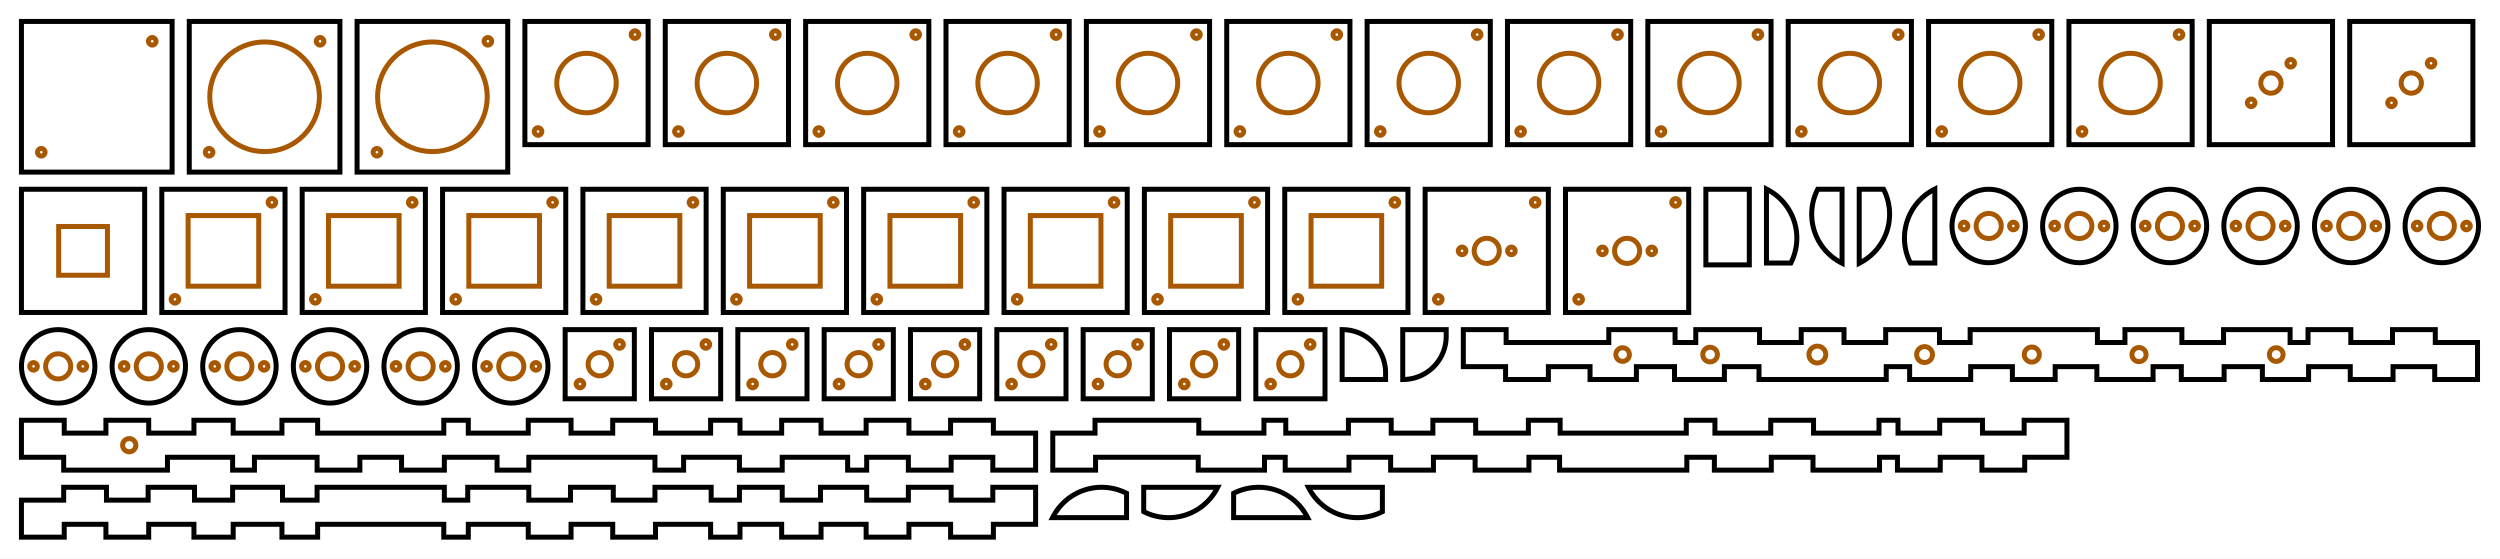
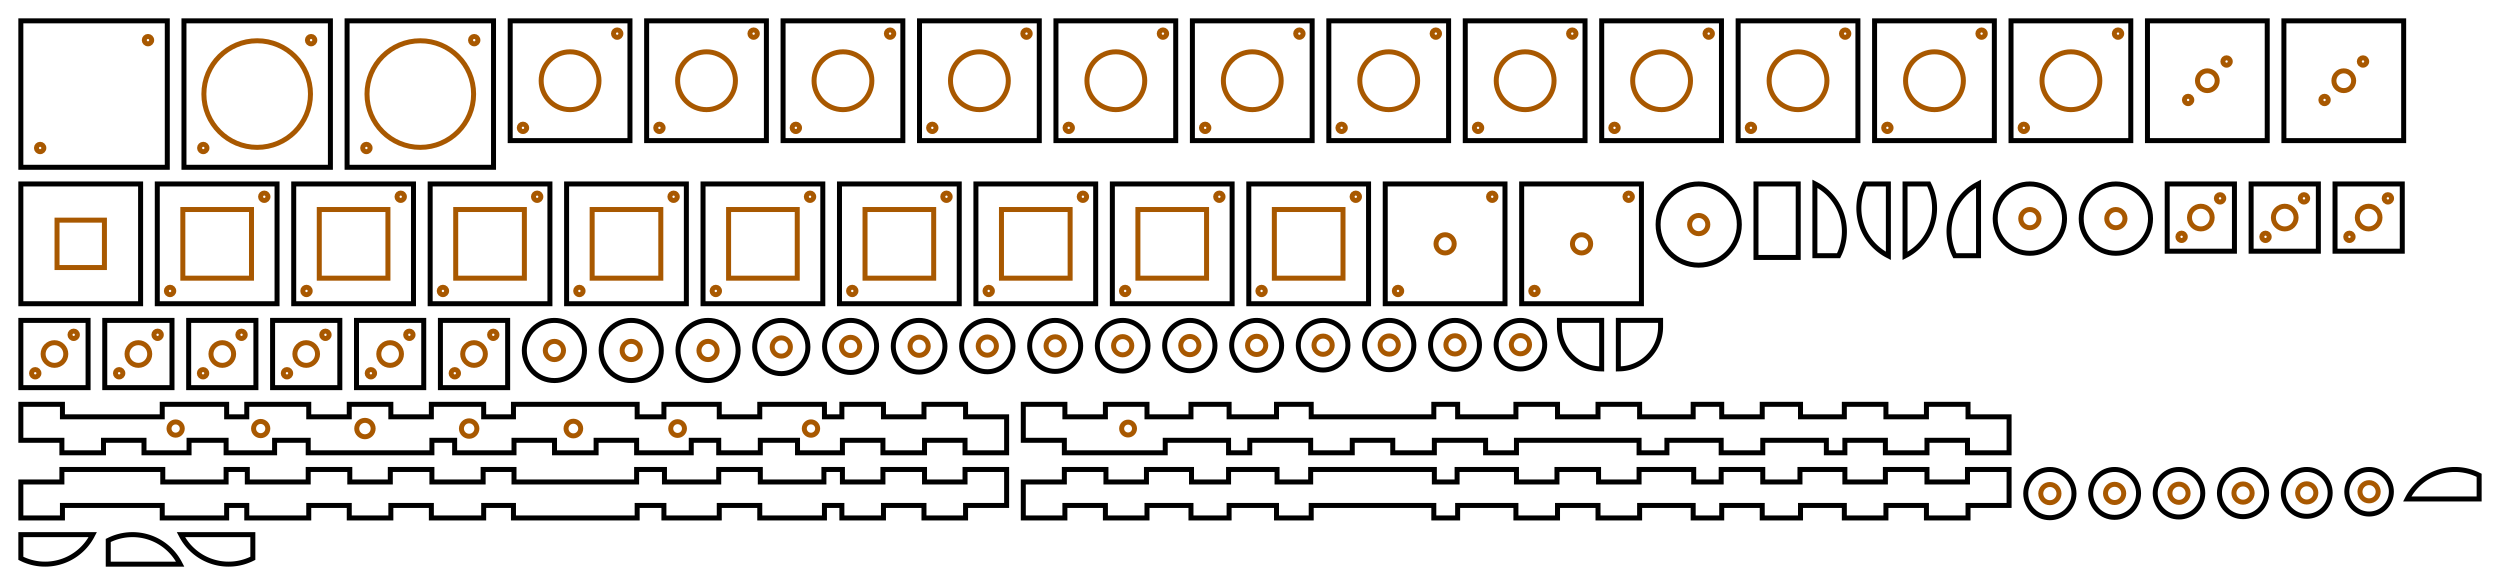
- <svg xmlns="http://www.w3.org/2000/svg" width="582.93mm" height="130.25mm" viewBox="0 0 582.93 130.25">
-   <rect x="0.0" y="0.0" width="582.93" height="130.25" fill="#ffffff" />
-   <g fill="none" stroke="#a85800" stroke-width="1.166">
+ <svg xmlns="http://www.w3.org/2000/svg" width="599.72mm" height="140.33mm" viewBox="0 0 599.72 140.33">
+   <rect x="0.0" y="0.0" width="599.72" height="140.33" fill="#ffffff" />
+   <g fill="none" stroke="#a85800" stroke-width="1.199">
    <circle cx="35.499" cy="9.631" r="0.885" />
    <circle cx="9.631" cy="35.499" r="0.885" />
    <circle cx="61.695" cy="22.565" r="12.785" />
    <circle cx="74.629" cy="9.631" r="0.885" />
    <circle cx="48.761" cy="35.499" r="0.885" />
    <circle cx="100.825" cy="22.565" r="12.785" />
    <circle cx="113.759" cy="9.631" r="0.885" />
    <circle cx="87.891" cy="35.499" r="0.885" />
    <circle cx="136.755" cy="19.365" r="6.935" />
    <circle cx="148.055" cy="8.065" r="0.885" />
    <circle cx="125.455" cy="30.665" r="0.885" />
    <circle cx="169.485" cy="19.365" r="6.935" />
    <circle cx="180.785" cy="8.065" r="0.885" />
    <circle cx="158.185" cy="30.665" r="0.885" />
    <circle cx="202.215" cy="19.365" r="6.935" />
    <circle cx="213.515" cy="8.065" r="0.885" />
    <circle cx="190.915" cy="30.665" r="0.885" />
    <circle cx="234.945" cy="19.365" r="6.935" />
    <circle cx="246.245" cy="8.065" r="0.885" />
    <circle cx="223.645" cy="30.665" r="0.885" />
    <circle cx="267.675" cy="19.365" r="6.935" />
    <circle cx="278.975" cy="8.065" r="0.885" />
    <circle cx="256.375" cy="30.665" r="0.885" />
    <circle cx="300.405" cy="19.365" r="6.935" />
    <circle cx="311.705" cy="8.065" r="0.885" />
    <circle cx="289.105" cy="30.665" r="0.885" />
    <circle cx="333.135" cy="19.365" r="6.935" />
    <circle cx="344.435" cy="8.065" r="0.885" />
    <circle cx="321.835" cy="30.665" r="0.885" />
    <circle cx="365.865" cy="19.365" r="6.935" />
    <circle cx="377.165" cy="8.065" r="0.885" />
    <circle cx="354.565" cy="30.665" r="0.885" />
    <circle cx="398.595" cy="19.365" r="6.935" />
    <circle cx="409.895" cy="8.065" r="0.885" />
    <circle cx="387.295" cy="30.665" r="0.885" />
    <circle cx="431.325" cy="19.365" r="6.935" />
    <circle cx="442.625" cy="8.065" r="0.885" />
    <circle cx="420.025" cy="30.665" r="0.885" />
    <circle cx="464.055" cy="19.365" r="6.935" />
    <circle cx="475.355" cy="8.065" r="0.885" />
    <circle cx="452.755" cy="30.665" r="0.885" />
    <circle cx="496.785" cy="19.365" r="6.935" />
    <circle cx="508.085" cy="8.065" r="0.885" />
    <circle cx="485.485" cy="30.665" r="0.885" />
    <circle cx="529.515" cy="19.365" r="2.370" />
    <circle cx="534.128" cy="14.752" r="0.885" />
    <circle cx="524.902" cy="23.978" r="0.885" />
    <circle cx="562.245" cy="19.365" r="2.370" />
    <circle cx="566.858" cy="14.752" r="0.885" />
    <circle cx="557.632" cy="23.978" r="0.885" />
    <path d="M 25.050,52.810 L 25.050,64.180 L 13.680,64.180 L 13.680,52.810 Z" />
    <path d="M 60.330,50.260 L 60.330,66.730 L 43.860,66.730 L 43.860,50.260 Z" />
    <circle cx="63.395" cy="47.195" r="0.885" />
    <circle cx="40.795" cy="69.795" r="0.885" />
    <path d="M 93.060,50.260 L 93.060,66.730 L 76.590,66.730 L 76.590,50.260 Z" />
    <circle cx="96.125" cy="47.195" r="0.885" />
    <circle cx="73.525" cy="69.795" r="0.885" />
    <path d="M 125.790,50.260 L 125.790,66.730 L 109.320,66.730 L 109.320,50.260 Z" />
    <circle cx="128.855" cy="47.195" r="0.885" />
    <circle cx="106.255" cy="69.795" r="0.885" />
    <path d="M 158.520,50.260 L 158.520,66.730 L 142.050,66.730 L 142.050,50.260 Z" />
    <circle cx="161.585" cy="47.195" r="0.885" />
    <circle cx="138.985" cy="69.795" r="0.885" />
    <path d="M 191.250,50.260 L 191.250,66.730 L 174.780,66.730 L 174.780,50.260 Z" />
    <circle cx="194.315" cy="47.195" r="0.885" />
    <circle cx="171.715" cy="69.795" r="0.885" />
    <path d="M 223.980,50.260 L 223.980,66.730 L 207.510,66.730 L 207.510,50.260 Z" />
    <circle cx="227.045" cy="47.195" r="0.885" />
    <circle cx="204.445" cy="69.795" r="0.885" />
    <path d="M 256.710,50.260 L 256.710,66.730 L 240.240,66.730 L 240.240,50.260 Z" />
    <circle cx="259.775" cy="47.195" r="0.885" />
    <circle cx="237.175" cy="69.795" r="0.885" />
    <path d="M 289.440,50.260 L 289.440,66.730 L 272.970,66.730 L 272.970,50.260 Z" />
    <circle cx="292.505" cy="47.195" r="0.885" />
    <circle cx="269.905" cy="69.795" r="0.885" />
    <path d="M 322.170,50.260 L 322.170,66.730 L 305.700,66.730 L 305.700,50.260 Z" />
    <circle cx="325.235" cy="47.195" r="0.885" />
    <circle cx="302.635" cy="69.795" r="0.885" />
-     <circle cx="346.665" cy="58.495" r="2.935" />
+     <circle cx="346.665" cy="58.495" r="2.185" />
    <circle cx="357.965" cy="47.195" r="0.885" />
    <circle cx="335.365" cy="69.795" r="0.885" />
-     <circle cx="352.415" cy="58.495" r="0.885" />
-     <circle cx="340.915" cy="58.495" r="0.885" />
-     <circle cx="379.395" cy="58.495" r="2.935" />
+     <circle cx="379.395" cy="58.495" r="2.185" />
    <circle cx="390.695" cy="47.195" r="0.885" />
    <circle cx="368.095" cy="69.795" r="0.885" />
-     <circle cx="385.145" cy="58.495" r="0.885" />
-     <circle cx="373.645" cy="58.495" r="0.885" />
-     <circle cx="463.711" cy="52.695" r="2.935" />
-     <circle cx="469.461" cy="52.695" r="0.885" />
-     <circle cx="457.961" cy="52.695" r="0.885" />
-     <circle cx="484.841" cy="52.695" r="2.935" />
-     <circle cx="490.591" cy="52.695" r="0.885" />
-     <circle cx="479.091" cy="52.695" r="0.885" />
-     <circle cx="505.971" cy="52.695" r="2.935" />
-     <circle cx="511.721" cy="52.695" r="0.885" />
-     <circle cx="500.221" cy="52.695" r="0.885" />
-     <circle cx="527.101" cy="52.695" r="2.935" />
-     <circle cx="532.851" cy="52.695" r="0.885" />
-     <circle cx="521.351" cy="52.695" r="0.885" />
-     <circle cx="548.231" cy="52.695" r="2.935" />
-     <circle cx="553.981" cy="52.695" r="0.885" />
-     <circle cx="542.481" cy="52.695" r="0.885" />
-     <circle cx="569.361" cy="52.695" r="2.935" />
-     <circle cx="575.111" cy="52.695" r="0.885" />
-     <circle cx="563.611" cy="52.695" r="0.885" />
-     <circle cx="13.565" cy="85.425" r="2.935" />
-     <circle cx="19.315" cy="85.425" r="0.885" />
-     <circle cx="7.815" cy="85.425" r="0.885" />
-     <circle cx="34.695" cy="85.425" r="2.935" />
-     <circle cx="40.445" cy="85.425" r="0.885" />
-     <circle cx="28.945" cy="85.425" r="0.885" />
-     <circle cx="55.825" cy="85.425" r="2.935" />
-     <circle cx="61.575" cy="85.425" r="0.885" />
-     <circle cx="50.075" cy="85.425" r="0.885" />
-     <circle cx="76.955" cy="85.425" r="2.935" />
-     <circle cx="82.705" cy="85.425" r="0.885" />
-     <circle cx="71.205" cy="85.425" r="0.885" />
-     <circle cx="98.085" cy="85.425" r="2.935" />
-     <circle cx="103.835" cy="85.425" r="0.885" />
-     <circle cx="92.335" cy="85.425" r="0.885" />
-     <circle cx="119.215" cy="85.425" r="2.935" />
-     <circle cx="124.965" cy="85.425" r="0.885" />
-     <circle cx="113.465" cy="85.425" r="0.885" />
-     <circle cx="139.845" cy="84.925" r="2.720" />
-     <circle cx="144.458" cy="80.312" r="0.885" />
-     <circle cx="135.232" cy="89.538" r="0.885" />
-     <circle cx="159.975" cy="84.925" r="2.720" />
-     <circle cx="164.588" cy="80.312" r="0.885" />
-     <circle cx="155.362" cy="89.538" r="0.885" />
-     <circle cx="180.105" cy="84.925" r="2.720" />
-     <circle cx="184.718" cy="80.312" r="0.885" />
-     <circle cx="175.492" cy="89.538" r="0.885" />
-     <circle cx="200.235" cy="84.925" r="2.720" />
-     <circle cx="204.848" cy="80.312" r="0.885" />
-     <circle cx="195.622" cy="89.538" r="0.885" />
-     <circle cx="220.365" cy="84.925" r="2.720" />
-     <circle cx="224.978" cy="80.312" r="0.885" />
-     <circle cx="215.752" cy="89.538" r="0.885" />
-     <circle cx="240.495" cy="84.925" r="2.720" />
-     <circle cx="245.108" cy="80.312" r="0.885" />
-     <circle cx="235.882" cy="89.538" r="0.885" />
-     <circle cx="260.625" cy="84.925" r="2.720" />
-     <circle cx="265.238" cy="80.312" r="0.885" />
-     <circle cx="256.012" cy="89.538" r="0.885" />
-     <circle cx="280.755" cy="84.925" r="2.720" />
-     <circle cx="285.368" cy="80.312" r="0.885" />
-     <circle cx="276.142" cy="89.538" r="0.885" />
-     <circle cx="300.885" cy="84.925" r="2.720" />
-     <circle cx="305.498" cy="80.312" r="0.885" />
-     <circle cx="296.272" cy="89.538" r="0.885" />
-     <circle cx="530.755" cy="82.675" r="1.601" />
-     <circle cx="498.755" cy="82.675" r="1.649" />
-     <circle cx="473.755" cy="82.675" r="1.757" />
-     <circle cx="448.755" cy="82.675" r="1.852" />
-     <circle cx="423.755" cy="82.675" r="1.967" />
-     <circle cx="398.745" cy="82.675" r="1.707" />
-     <circle cx="378.345" cy="82.675" r="1.587" />
-     <circle cx="30.135" cy="103.805" r="1.543" />
+     <circle cx="407.500" cy="53.870" r="2.185" />
+     <circle cx="486.941" cy="52.445" r="2.185" />
+     <circle cx="507.571" cy="52.445" r="2.185" />
+     <circle cx="527.951" cy="52.195" r="2.720" />
+     <circle cx="532.564" cy="47.582" r="0.885" />
+     <circle cx="523.337" cy="56.808" r="0.885" />
+     <circle cx="548.081" cy="52.195" r="2.720" />
+     <circle cx="552.694" cy="47.582" r="0.885" />
+     <circle cx="543.467" cy="56.808" r="0.885" />
+     <circle cx="568.211" cy="52.195" r="2.720" />
+     <circle cx="572.824" cy="47.582" r="0.885" />
+     <circle cx="563.597" cy="56.808" r="0.885" />
+     <circle cx="13.065" cy="84.925" r="2.720" />
+     <circle cx="17.678" cy="80.312" r="0.885" />
+     <circle cx="8.452" cy="89.538" r="0.885" />
+     <circle cx="33.195" cy="84.925" r="2.720" />
+     <circle cx="37.808" cy="80.312" r="0.885" />
+     <circle cx="28.582" cy="89.538" r="0.885" />
+     <circle cx="53.325" cy="84.925" r="2.720" />
+     <circle cx="57.938" cy="80.312" r="0.885" />
+     <circle cx="48.712" cy="89.538" r="0.885" />
+     <circle cx="73.455" cy="84.925" r="2.720" />
+     <circle cx="78.068" cy="80.312" r="0.885" />
+     <circle cx="68.842" cy="89.538" r="0.885" />
+     <circle cx="93.585" cy="84.925" r="2.720" />
+     <circle cx="98.198" cy="80.312" r="0.885" />
+     <circle cx="88.972" cy="89.538" r="0.885" />
+     <circle cx="113.715" cy="84.925" r="2.720" />
+     <circle cx="118.328" cy="80.312" r="0.885" />
+     <circle cx="109.102" cy="89.538" r="0.885" />
+     <circle cx="132.995" cy="84.075" r="2.185" />
+     <circle cx="151.425" cy="84.075" r="2.185" />
+     <circle cx="169.855" cy="84.075" r="2.185" />
+     <circle cx="187.422" cy="83.244" r="2.185" />
+     <circle cx="204.045" cy="83.102" r="2.185" />
+     <circle cx="220.487" cy="83.060" r="2.185" />
+     <circle cx="236.846" cy="83.019" r="2.185" />
+     <circle cx="253.123" cy="82.977" r="2.185" />
+     <circle cx="269.316" cy="82.936" r="2.185" />
+     <circle cx="285.426" cy="82.895" r="2.185" />
+     <circle cx="301.454" cy="82.853" r="2.185" />
+     <circle cx="317.398" cy="82.812" r="2.185" />
+     <circle cx="333.259" cy="82.770" r="2.185" />
+     <circle cx="349.038" cy="82.729" r="2.185" />
+     <circle cx="364.733" cy="82.687" r="2.185" />
+     <circle cx="194.545" cy="102.805" r="1.601" />
+     <circle cx="162.545" cy="102.805" r="1.649" />
+     <circle cx="137.545" cy="102.805" r="1.757" />
+     <circle cx="112.545" cy="102.805" r="1.852" />
+     <circle cx="87.545" cy="102.805" r="1.967" />
+     <circle cx="62.535" cy="102.805" r="1.707" />
+     <circle cx="42.135" cy="102.805" r="1.587" />
+     <circle cx="270.612" cy="102.805" r="1.543" />
+     <circle cx="491.740" cy="118.406" r="2.185" />
+     <circle cx="507.269" cy="118.364" r="2.185" />
+     <circle cx="522.715" cy="118.323" r="2.185" />
+     <circle cx="538.079" cy="118.281" r="2.185" />
+     <circle cx="553.359" cy="118.240" r="2.185" />
+     <circle cx="568.316" cy="117.965" r="2.185" />
  </g>
-   <g fill="none" stroke="#000000" stroke-width="1.166">
+   <g fill="none" stroke="#000000" stroke-width="1.199">
    <path d="M 40.130,5.000 L 40.130,40.130 L 5.000,40.130 L 5.000,5.000 Z" />
    <path d="M 79.260,5.000 L 79.260,40.130 L 44.130,40.130 L 44.130,5.000 Z" />
    <path d="M 118.390,5.000 L 118.390,40.130 L 83.260,40.130 L 83.260,5.000 Z" />
    <path d="M 151.120,5.000 L 151.120,33.730 L 122.390,33.730 L 122.390,5.000 Z" />
    <path d="M 183.850,5.000 L 183.850,33.730 L 155.120,33.730 L 155.120,5.000 Z" />
    <path d="M 216.580,5.000 L 216.580,33.730 L 187.850,33.730 L 187.850,5.000 Z" />
    <path d="M 249.310,5.000 L 249.310,33.730 L 220.580,33.730 L 220.580,5.000 Z" />
    <path d="M 282.040,5.000 L 282.040,33.730 L 253.310,33.730 L 253.310,5.000 Z" />
    <path d="M 314.770,5.000 L 314.770,33.730 L 286.040,33.730 L 286.040,5.000 Z" />
    <path d="M 347.500,5.000 L 347.500,33.730 L 318.770,33.730 L 318.770,5.000 Z" />
    <path d="M 380.230,5.000 L 380.230,33.730 L 351.500,33.730 L 351.500,5.000 Z" />
    <path d="M 412.960,5.000 L 412.960,33.730 L 384.230,33.730 L 384.230,5.000 Z" />
    <path d="M 445.690,5.000 L 445.690,33.730 L 416.960,33.730 L 416.960,5.000 Z" />
    <path d="M 478.420,5.000 L 478.420,33.730 L 449.690,33.730 L 449.690,5.000 Z" />
    <path d="M 511.150,5.000 L 511.150,33.730 L 482.420,33.730 L 482.420,5.000 Z" />
    <path d="M 543.880,5.000 L 543.880,33.730 L 515.150,33.730 L 515.150,5.000 Z" />
    <path d="M 576.610,5.000 L 576.610,33.730 L 547.880,33.730 L 547.880,5.000 Z" />
    <path d="M 33.730,44.130 L 33.730,72.860 L 5.000,72.860 L 5.000,44.130 Z" />
    <path d="M 66.460,44.130 L 66.460,72.860 L 37.730,72.860 L 37.730,44.130 Z" />
    <path d="M 99.190,44.130 L 99.190,72.860 L 70.460,72.860 L 70.460,44.130 Z" />
    <path d="M 131.920,44.130 L 131.920,72.860 L 103.190,72.860 L 103.190,44.130 Z" />
    <path d="M 164.650,44.130 L 164.650,72.860 L 135.920,72.860 L 135.920,44.130 Z" />
    <path d="M 197.380,44.130 L 197.380,72.860 L 168.650,72.860 L 168.650,44.130 Z" />
    <path d="M 230.110,44.130 L 230.110,72.860 L 201.380,72.860 L 201.380,44.130 Z" />
    <path d="M 262.840,44.130 L 262.840,72.860 L 234.110,72.860 L 234.110,44.130 Z" />
    <path d="M 295.570,44.130 L 295.570,72.860 L 266.840,72.860 L 266.840,44.130 Z" />
    <path d="M 328.300,44.130 L 328.300,72.860 L 299.570,72.860 L 299.570,44.130 Z" />
    <path d="M 361.030,44.130 L 361.030,72.860 L 332.300,72.860 L 332.300,44.130 Z" />
    <path d="M 393.760,44.130 L 393.760,72.860 L 365.030,72.860 L 365.030,44.130 Z" />
-     <path d="M 397.760,44.130 L 407.890,44.130 L 407.890,61.760 L 397.760,61.760 Z" />
-     <path d="M 411.890,61.334 L 411.890,44.088 L 412.280,44.292 L 412.572,44.455 L 412.860,44.626 L 413.142,44.804 L 413.421,44.989 L 413.694,45.181 L 413.962,45.381 L 414.225,45.587 L 414.482,45.801 L 414.733,46.021 L 414.979,46.247 L 415.219,46.480 L 415.452,46.719 L 415.679,46.964 L 415.900,47.215 L 416.114,47.472 L 416.321,47.734 L 416.522,48.001 L 416.715,48.274 L 416.901,48.552 L 417.080,48.834 L 417.251,49.121 L 417.415,49.412 L 417.571,49.708 L 417.719,50.007 L 417.859,50.311 L 417.992,50.617 L 418.116,50.928 L 418.232,51.241 L 418.340,51.557 L 418.439,51.876 L 418.530,52.198 L 418.613,52.522 L 418.687,52.847 L 418.753,53.175 L 418.810,53.504 L 418.858,53.835 L 418.898,54.167 L 418.929,54.500 L 418.952,54.833 L 418.965,55.167 L 418.970,55.501 L 418.966,55.835 L 418.953,56.169 L 418.932,56.503 L 418.902,56.835 L 418.863,57.167 L 418.816,57.498 L 418.759,57.828 L 418.695,58.155 L 418.621,58.481 L 418.540,58.806 L 418.449,59.127 L 418.351,59.447 L 418.244,59.763 L 418.128,60.077 L 418.005,60.387 L 417.874,60.695 L 417.734,60.998 L 417.569,61.334 Z" />
-     <path d="M 429.518,44.130 L 429.518,61.376 L 429.128,61.172 L 428.836,61.009 L 428.548,60.838 L 428.265,60.660 L 427.987,60.475 L 427.714,60.282 L 427.446,60.083 L 427.183,59.876 L 426.926,59.663 L 426.675,59.443 L 426.429,59.217 L 426.189,58.984 L 425.956,58.745 L 425.729,58.500 L 425.508,58.249 L 425.294,57.992 L 425.087,57.730 L 424.886,57.462 L 424.693,57.190 L 424.507,56.912 L 424.328,56.630 L 424.157,56.343 L 423.993,56.051 L 423.837,55.756 L 423.689,55.456 L 423.549,55.153 L 423.416,54.846 L 423.292,54.536 L 423.176,54.223 L 423.068,53.906 L 422.969,53.587 L 422.877,53.266 L 422.795,52.942 L 422.721,52.616 L 422.655,52.289 L 422.598,51.959 L 422.549,51.629 L 422.510,51.297 L 422.479,50.964 L 422.456,50.631 L 422.443,50.297 L 422.438,49.963 L 422.442,49.629 L 422.454,49.295 L 422.476,48.961 L 422.506,48.628 L 422.545,48.296 L 422.592,47.966 L 422.648,47.636 L 422.713,47.308 L 422.786,46.982 L 422.868,46.658 L 422.959,46.336 L 423.057,46.017 L 423.164,45.701 L 423.279,45.387 L 423.403,45.076 L 423.534,44.769 L 423.674,44.465 L 423.839,44.130 Z" />
-     <path d="M 439.197,44.130 L 439.362,44.465 L 439.502,44.769 L 439.633,45.076 L 439.756,45.387 L 439.872,45.701 L 439.979,46.017 L 440.077,46.336 L 440.168,46.658 L 440.249,46.982 L 440.323,47.308 L 440.387,47.636 L 440.444,47.966 L 440.491,48.296 L 440.530,48.628 L 440.560,48.961 L 440.581,49.295 L 440.594,49.629 L 440.598,49.963 L 440.593,50.297 L 440.579,50.631 L 440.557,50.964 L 440.526,51.297 L 440.486,51.629 L 440.438,51.959 L 440.381,52.289 L 440.315,52.616 L 440.241,52.942 L 440.158,53.266 L 440.067,53.587 L 439.968,53.906 L 439.860,54.223 L 439.744,54.536 L 439.619,54.846 L 439.487,55.153 L 439.347,55.456 L 439.199,55.756 L 439.043,56.051 L 438.879,56.343 L 438.708,56.630 L 438.529,56.912 L 438.343,57.190 L 438.150,57.462 L 437.949,57.730 L 437.742,57.992 L 437.528,58.249 L 437.307,58.500 L 437.080,58.745 L 436.847,58.984 L 436.607,59.217 L 436.361,59.443 L 436.110,59.663 L 435.852,59.876 L 435.590,60.083 L 435.322,60.282 L 435.049,60.475 L 434.770,60.660 L 434.488,60.838 L 434.200,61.009 L 433.908,61.172 L 433.518,61.376 L 433.518,44.130 Z" />
-     <path d="M 445.467,61.334 L 445.302,60.998 L 445.162,60.695 L 445.031,60.387 L 444.907,60.077 L 444.792,59.763 L 444.685,59.447 L 444.586,59.127 L 444.496,58.806 L 444.414,58.481 L 444.341,58.155 L 444.276,57.828 L 444.220,57.498 L 444.173,57.167 L 444.134,56.835 L 444.104,56.503 L 444.082,56.169 L 444.070,55.835 L 444.066,55.501 L 444.071,55.167 L 444.084,54.833 L 444.107,54.500 L 444.138,54.167 L 444.177,53.835 L 444.226,53.504 L 444.283,53.175 L 444.348,52.847 L 444.423,52.522 L 444.505,52.198 L 444.597,51.876 L 444.696,51.557 L 444.804,51.241 L 444.920,50.928 L 445.044,50.617 L 445.177,50.311 L 445.317,50.007 L 445.465,49.708 L 445.621,49.412 L 445.785,49.121 L 445.956,48.834 L 446.135,48.552 L 446.321,48.274 L 446.514,48.001 L 446.714,47.734 L 446.922,47.472 L 447.136,47.215 L 447.356,46.964 L 447.584,46.719 L 447.817,46.480 L 448.057,46.247 L 448.303,46.021 L 448.554,45.801 L 448.811,45.587 L 449.074,45.381 L 449.342,45.181 L 449.615,44.989 L 449.893,44.804 L 450.176,44.626 L 450.464,44.455 L 450.755,44.292 L 451.146,44.088 L 451.146,61.334 Z" />
-     <circle cx="463.711" cy="52.695" r="8.565" />
-     <circle cx="484.841" cy="52.695" r="8.565" />
-     <circle cx="505.971" cy="52.695" r="8.565" />
-     <circle cx="527.101" cy="52.695" r="8.565" />
-     <circle cx="548.231" cy="52.695" r="8.565" />
-     <circle cx="569.361" cy="52.695" r="8.565" />
-     <circle cx="13.565" cy="85.425" r="8.565" />
-     <circle cx="34.695" cy="85.425" r="8.565" />
-     <circle cx="55.825" cy="85.425" r="8.565" />
-     <circle cx="76.955" cy="85.425" r="8.565" />
-     <circle cx="98.085" cy="85.425" r="8.565" />
-     <circle cx="119.215" cy="85.425" r="8.565" />
-     <path d="M 147.910,76.860 L 147.910,92.990 L 131.780,92.990 L 131.780,76.860 Z" />
-     <path d="M 168.040,76.860 L 168.040,92.990 L 151.910,92.990 L 151.910,76.860 Z" />
-     <path d="M 188.170,76.860 L 188.170,92.990 L 172.040,92.990 L 172.040,76.860 Z" />
-     <path d="M 208.300,76.860 L 208.300,92.990 L 192.170,92.990 L 192.170,76.860 Z" />
-     <path d="M 228.430,76.860 L 228.430,92.990 L 212.300,92.990 L 212.300,76.860 Z" />
-     <path d="M 248.560,76.860 L 248.560,92.990 L 232.430,92.990 L 232.430,76.860 Z" />
-     <path d="M 268.690,76.860 L 268.690,92.990 L 252.560,92.990 L 252.560,76.860 Z" />
-     <path d="M 288.820,76.860 L 288.820,92.990 L 272.690,92.990 L 272.690,76.860 Z" />
-     <path d="M 308.950,76.860 L 308.950,92.990 L 292.820,92.990 L 292.820,76.860 Z" />
-     <path d="M 323.080,88.490 L 323.080,86.924 L 323.066,86.398 L 323.025,85.873 L 322.956,85.350 L 322.860,84.832 L 322.737,84.320 L 322.587,83.815 L 322.412,83.318 L 322.210,82.831 L 321.983,82.356 L 321.732,81.892 L 321.456,81.443 L 321.158,81.009 L 320.837,80.591 L 320.495,80.190 L 320.132,79.808 L 319.750,79.445 L 319.349,79.103 L 318.931,78.782 L 318.497,78.484 L 318.048,78.208 L 317.584,77.957 L 317.109,77.730 L 316.622,77.528 L 316.125,77.353 L 315.620,77.203 L 315.108,77.080 L 314.590,76.984 L 314.067,76.915 L 313.542,76.874 L 312.950,76.858 L 312.950,88.490 Z" />
-     <path d="M 327.080,76.860 L 327.080,88.492 L 327.672,88.476 L 328.197,88.435 L 328.720,88.366 L 329.238,88.270 L 329.750,88.147 L 330.255,87.997 L 330.752,87.822 L 331.239,87.620 L 331.714,87.393 L 332.178,87.142 L 332.627,86.866 L 333.061,86.568 L 333.479,86.247 L 333.880,85.905 L 334.262,85.542 L 334.625,85.160 L 334.967,84.759 L 335.288,84.341 L 335.586,83.907 L 335.862,83.458 L 336.113,82.994 L 336.340,82.519 L 336.542,82.032 L 336.717,81.535 L 336.867,81.030 L 336.990,80.518 L 337.086,80.000 L 337.155,79.477 L 337.196,78.952 L 337.210,78.426 L 337.210,76.860 Z" />
-     <path d="M 341.210,76.860 L 351.188,76.860 L 351.188,79.860 L 375.128,79.860 L 375.128,76.860 L 390.579,76.860 L 390.579,79.860 L 395.408,79.860 L 395.408,76.860 L 410.275,76.860 L 410.275,79.860 L 419.992,79.860 L 419.992,76.860 L 429.970,76.860 L 429.970,79.860 L 439.688,79.860 L 439.688,76.860 L 452.237,76.860 L 452.237,79.860 L 459.383,79.860 L 459.383,76.860 L 489.057,76.860 L 489.057,79.860 L 495.476,79.860 L 495.476,76.860 L 508.752,76.860 L 508.752,79.860 L 518.470,79.860 L 518.470,76.860 L 533.986,76.860 L 533.986,79.860 L 538.166,79.860 L 538.166,76.860 L 548.144,76.860 L 548.144,79.860 L 557.861,79.860 L 557.861,76.860 L 567.839,76.860 L 567.839,79.860 L 577.687,79.860 L 577.687,88.490 L 567.709,88.490 L 567.709,85.490 L 557.991,85.490 L 557.991,88.490 L 548.014,88.490 L 548.014,85.490 L 538.296,85.490 L 538.296,88.490 L 527.524,88.490 L 527.524,85.490 L 518.600,85.490 L 518.600,88.490 L 508.622,88.490 L 508.622,85.490 L 502.034,85.490 L 502.034,88.490 L 488.927,88.490 L 488.927,85.490 L 479.209,85.490 L 479.209,88.490 L 469.231,88.490 L 469.231,85.490 L 459.513,85.490 L 459.513,88.490 L 445.273,88.490 L 445.273,85.490 L 439.818,85.490 L 439.818,88.490 L 410.145,88.490 L 410.145,85.490 L 402.082,85.490 L 402.082,88.490 L 390.449,88.490 L 390.449,85.490 L 381.562,85.490 L 381.562,88.490 L 370.753,88.490 L 370.753,85.490 L 361.036,85.490 L 361.036,88.490 L 351.058,88.490 L 351.058,85.490 L 341.210,85.490 Z" />
-     <path d="M 5.000,97.990 L 14.978,97.990 L 14.978,100.990 L 24.696,100.990 L 24.696,97.990 L 34.673,97.990 L 34.673,100.990 L 45.222,100.990 L 45.222,97.990 L 54.369,97.990 L 54.369,100.990 L 65.742,100.990 L 65.742,97.990 L 74.065,97.990 L 74.065,100.990 L 103.478,100.990 L 103.478,97.990 L 109.193,97.990 L 109.193,100.990 L 123.173,100.990 L 123.173,97.990 L 133.151,97.990 L 133.151,100.990 L 142.869,100.990 L 142.869,97.990 L 152.847,97.990 L 152.847,100.990 L 165.694,100.990 L 165.694,97.990 L 172.542,97.990 L 172.542,100.990 L 182.260,100.990 L 182.260,97.990 L 191.444,97.990 L 191.444,100.990 L 201.956,100.990 L 201.956,97.990 L 211.934,97.990 L 211.934,100.990 L 221.651,100.990 L 221.651,97.990 L 231.629,97.990 L 231.629,100.990 L 241.477,100.990 L 241.477,109.620 L 231.499,109.620 L 231.499,106.620 L 221.781,106.620 L 221.781,109.620 L 211.804,109.620 L 211.804,106.620 L 202.086,106.620 L 202.086,109.620 L 197.646,109.620 L 197.646,106.620 L 182.390,106.620 L 182.390,109.620 L 172.412,109.620 L 172.412,106.620 L 159.396,106.620 L 159.396,109.620 L 152.717,109.620 L 152.717,106.620 L 123.303,106.620 L 123.303,109.620 L 115.897,109.620 L 115.897,106.620 L 103.608,106.620 L 103.608,109.620 L 93.630,109.620 L 93.630,106.620 L 83.912,106.620 L 83.912,109.620 L 73.935,109.620 L 73.935,106.620 L 59.328,106.620 L 59.328,109.620 L 54.239,109.620 L 54.239,106.620 L 39.048,106.620 L 39.048,109.620 L 14.848,109.620 L 14.848,106.620 L 5.000,106.620 Z" />
-     <path d="M 245.477,100.990 L 255.325,100.990 L 255.325,97.990 L 279.525,97.990 L 279.525,100.990 L 294.716,100.990 L 294.716,97.990 L 299.805,97.990 L 299.805,100.990 L 314.412,100.990 L 314.412,97.990 L 324.389,97.990 L 324.389,100.990 L 334.107,100.990 L 334.107,97.990 L 344.085,97.990 L 344.085,100.990 L 356.374,100.990 L 356.374,97.990 L 363.780,97.990 L 363.780,100.990 L 393.194,100.990 L 393.194,97.990 L 399.873,97.990 L 399.873,100.990 L 412.889,100.990 L 412.889,97.990 L 422.867,97.990 L 422.867,100.990 L 438.123,100.990 L 438.123,97.990 L 442.563,97.990 L 442.563,100.990 L 452.281,100.990 L 452.281,97.990 L 462.258,97.990 L 462.258,100.990 L 471.976,100.990 L 471.976,97.990 L 481.954,97.990 L 481.954,106.620 L 472.106,106.620 L 472.106,109.620 L 462.128,109.620 L 462.128,106.620 L 452.411,106.620 L 452.411,109.620 L 442.433,109.620 L 442.433,106.620 L 438.253,106.620 L 438.253,109.620 L 422.737,109.620 L 422.737,106.620 L 413.019,106.620 L 413.019,109.620 L 399.743,109.620 L 399.743,106.620 L 393.324,106.620 L 393.324,109.620 L 363.650,109.620 L 363.650,106.620 L 356.504,106.620 L 356.504,109.620 L 343.955,109.620 L 343.955,106.620 L 334.237,106.620 L 334.237,109.620 L 324.259,109.620 L 324.259,106.620 L 314.542,106.620 L 314.542,109.620 L 299.675,109.620 L 299.675,106.620 L 294.846,106.620 L 294.846,109.620 L 279.395,109.620 L 279.395,106.620 L 255.455,106.620 L 255.455,109.620 L 245.477,109.620 Z" />
-     <path d="M 5.000,116.620 L 14.848,116.620 L 14.848,113.620 L 24.826,113.620 L 24.826,116.620 L 34.543,116.620 L 34.543,113.620 L 45.352,113.620 L 45.352,116.620 L 54.239,116.620 L 54.239,113.620 L 65.872,113.620 L 65.872,116.620 L 73.935,116.620 L 73.935,113.620 L 103.608,113.620 L 103.608,116.620 L 109.063,116.620 L 109.063,113.620 L 123.303,113.620 L 123.303,116.620 L 133.021,116.620 L 133.021,113.620 L 142.999,113.620 L 142.999,116.620 L 152.717,116.620 L 152.717,113.620 L 165.824,113.620 L 165.824,116.620 L 172.412,116.620 L 172.412,113.620 L 182.390,113.620 L 182.390,116.620 L 191.314,116.620 L 191.314,113.620 L 202.086,113.620 L 202.086,116.620 L 211.804,116.620 L 211.804,113.620 L 221.781,113.620 L 221.781,116.620 L 231.499,116.620 L 231.499,113.620 L 241.477,113.620 L 241.477,122.250 L 231.629,122.250 L 231.629,125.250 L 221.651,125.250 L 221.651,122.250 L 211.934,122.250 L 211.934,125.250 L 201.956,125.250 L 201.956,122.250 L 191.444,122.250 L 191.444,125.250 L 182.260,125.250 L 182.260,122.250 L 172.542,122.250 L 172.542,125.250 L 165.694,125.250 L 165.694,122.250 L 152.847,122.250 L 152.847,125.250 L 142.869,125.250 L 142.869,122.250 L 133.151,122.250 L 133.151,125.250 L 123.173,125.250 L 123.173,122.250 L 109.193,122.250 L 109.193,125.250 L 103.478,125.250 L 103.478,122.250 L 74.065,122.250 L 74.065,125.250 L 65.742,125.250 L 65.742,122.250 L 54.369,122.250 L 54.369,125.250 L 45.222,125.250 L 45.222,122.250 L 34.673,122.250 L 34.673,125.250 L 24.696,125.250 L 24.696,122.250 L 14.978,122.250 L 14.978,125.250 L 5.000,125.250 Z" />
-     <path d="M 262.681,120.700 L 245.435,120.700 L 245.639,120.310 L 245.802,120.018 L 245.973,119.730 L 246.150,119.448 L 246.336,119.169 L 246.528,118.896 L 246.728,118.628 L 246.934,118.365 L 247.148,118.108 L 247.368,117.857 L 247.594,117.611 L 247.827,117.371 L 248.066,117.138 L 248.311,116.911 L 248.562,116.690 L 248.819,116.476 L 249.081,116.269 L 249.348,116.068 L 249.621,115.875 L 249.899,115.689 L 250.181,115.510 L 250.468,115.339 L 250.759,115.175 L 251.055,115.019 L 251.354,114.871 L 251.658,114.731 L 251.964,114.598 L 252.275,114.474 L 252.588,114.358 L 252.904,114.250 L 253.223,114.151 L 253.545,114.060 L 253.869,113.977 L 254.194,113.903 L 254.522,113.837 L 254.851,113.780 L 255.182,113.732 L 255.514,113.692 L 255.847,113.661 L 256.180,113.638 L 256.514,113.625 L 256.848,113.620 L 257.182,113.624 L 257.516,113.637 L 257.850,113.658 L 258.182,113.688 L 258.514,113.727 L 258.845,113.774 L 259.175,113.831 L 259.502,113.895 L 259.828,113.969 L 260.152,114.050 L 260.474,114.141 L 260.794,114.239 L 261.110,114.346 L 261.424,114.462 L 261.734,114.585 L 262.042,114.716 L 262.345,114.856 L 262.681,115.021 Z" />
-     <path d="M 266.681,113.620 L 283.927,113.620 L 283.722,114.010 L 283.559,114.302 L 283.389,114.590 L 283.211,114.872 L 283.026,115.151 L 282.833,115.424 L 282.634,115.692 L 282.427,115.955 L 282.214,116.212 L 281.994,116.463 L 281.767,116.709 L 281.534,116.949 L 281.295,117.182 L 281.050,117.409 L 280.799,117.630 L 280.543,117.844 L 280.281,118.051 L 280.013,118.252 L 279.740,118.445 L 279.463,118.631 L 279.181,118.810 L 278.894,118.981 L 278.602,119.145 L 278.307,119.301 L 278.007,119.449 L 277.704,119.589 L 277.397,119.722 L 277.087,119.846 L 276.773,119.962 L 276.457,120.070 L 276.138,120.169 L 275.817,120.260 L 275.493,120.343 L 275.167,120.417 L 274.839,120.483 L 274.510,120.540 L 274.179,120.588 L 273.848,120.628 L 273.515,120.659 L 273.181,120.682 L 272.848,120.695 L 272.513,120.700 L 272.179,120.696 L 271.845,120.683 L 271.512,120.662 L 271.179,120.632 L 270.847,120.593 L 270.516,120.546 L 270.187,120.489 L 269.859,120.425 L 269.533,120.351 L 269.209,120.270 L 268.887,120.179 L 268.568,120.081 L 268.251,119.974 L 267.938,119.858 L 267.627,119.735 L 267.320,119.604 L 267.016,119.464 L 266.681,119.299 Z" />
-     <path d="M 287.648,115.021 L 287.984,114.856 L 288.288,114.716 L 288.595,114.585 L 288.905,114.462 L 289.219,114.346 L 289.536,114.239 L 289.855,114.141 L 290.177,114.050 L 290.501,113.969 L 290.827,113.895 L 291.155,113.831 L 291.484,113.774 L 291.815,113.727 L 292.147,113.688 L 292.480,113.658 L 292.813,113.637 L 293.147,113.624 L 293.481,113.620 L 293.815,113.625 L 294.149,113.638 L 294.483,113.661 L 294.815,113.692 L 295.147,113.732 L 295.478,113.780 L 295.807,113.837 L 296.135,113.903 L 296.461,113.977 L 296.784,114.060 L 297.106,114.151 L 297.425,114.250 L 297.741,114.358 L 298.055,114.474 L 298.365,114.598 L 298.672,114.731 L 298.975,114.871 L 299.274,115.019 L 299.570,115.175 L 299.861,115.339 L 300.148,115.510 L 300.431,115.689 L 300.708,115.875 L 300.981,116.068 L 301.248,116.269 L 301.510,116.476 L 301.767,116.690 L 302.018,116.911 L 302.263,117.138 L 302.502,117.371 L 302.735,117.611 L 302.962,117.857 L 303.182,118.108 L 303.395,118.365 L 303.601,118.628 L 303.801,118.896 L 303.993,119.169 L 304.179,119.448 L 304.357,119.730 L 304.527,120.018 L 304.690,120.310 L 304.895,120.700 L 287.648,120.700 Z" />
-     <path d="M 322.334,119.299 L 321.998,119.464 L 321.695,119.604 L 321.388,119.735 L 321.077,119.858 L 320.763,119.974 L 320.447,120.081 L 320.127,120.179 L 319.806,120.270 L 319.482,120.351 L 319.156,120.425 L 318.828,120.489 L 318.498,120.546 L 318.168,120.593 L 317.836,120.632 L 317.503,120.662 L 317.169,120.683 L 316.835,120.696 L 316.501,120.700 L 316.167,120.695 L 315.833,120.682 L 315.500,120.659 L 315.167,120.628 L 314.835,120.588 L 314.505,120.540 L 314.175,120.483 L 313.848,120.417 L 313.522,120.343 L 313.198,120.260 L 312.877,120.169 L 312.558,120.070 L 312.241,119.962 L 311.928,119.846 L 311.618,119.722 L 311.311,119.589 L 311.008,119.449 L 310.708,119.301 L 310.412,119.145 L 310.121,118.981 L 309.834,118.810 L 309.552,118.631 L 309.274,118.445 L 309.002,118.252 L 308.734,118.051 L 308.472,117.844 L 308.215,117.630 L 307.964,117.409 L 307.719,117.182 L 307.480,116.949 L 307.247,116.709 L 307.021,116.463 L 306.801,116.212 L 306.588,115.955 L 306.381,115.692 L 306.181,115.424 L 305.989,115.151 L 305.804,114.872 L 305.626,114.590 L 305.455,114.302 L 305.292,114.010 L 305.088,113.620 L 322.334,113.620 Z" />
+     <circle cx="407.500" cy="53.870" r="9.740" />
+     <path d="M 421.240,44.130 L 431.370,44.130 L 431.370,61.760 L 421.240,61.760 Z" />
+     <path d="M 435.370,61.334 L 435.370,44.088 L 435.760,44.292 L 436.052,44.455 L 436.340,44.626 L 436.622,44.804 L 436.901,44.989 L 437.174,45.181 L 437.442,45.381 L 437.705,45.587 L 437.962,45.801 L 438.213,46.021 L 438.459,46.247 L 438.699,46.480 L 438.932,46.719 L 439.159,46.964 L 439.380,47.215 L 439.594,47.472 L 439.801,47.734 L 440.002,48.001 L 440.195,48.274 L 440.381,48.552 L 440.560,48.834 L 440.731,49.121 L 440.895,49.412 L 441.051,49.708 L 441.199,50.007 L 441.339,50.311 L 441.472,50.617 L 441.596,50.928 L 441.712,51.241 L 441.820,51.557 L 441.919,51.876 L 442.010,52.198 L 442.093,52.522 L 442.167,52.847 L 442.233,53.175 L 442.290,53.504 L 442.338,53.835 L 442.378,54.167 L 442.409,54.500 L 442.432,54.833 L 442.445,55.167 L 442.450,55.501 L 442.446,55.835 L 442.433,56.169 L 442.412,56.503 L 442.382,56.835 L 442.343,57.167 L 442.296,57.498 L 442.239,57.828 L 442.175,58.155 L 442.101,58.481 L 442.020,58.806 L 441.929,59.127 L 441.831,59.447 L 441.724,59.763 L 441.608,60.077 L 441.485,60.387 L 441.354,60.695 L 441.214,60.998 L 441.049,61.334 Z" />
+     <path d="M 452.998,44.130 L 452.998,61.376 L 452.608,61.172 L 452.316,61.009 L 452.028,60.838 L 451.745,60.660 L 451.467,60.475 L 451.194,60.282 L 450.926,60.083 L 450.663,59.876 L 450.406,59.663 L 450.155,59.443 L 449.909,59.217 L 449.669,58.984 L 449.436,58.745 L 449.209,58.500 L 448.988,58.249 L 448.774,57.992 L 448.567,57.730 L 448.366,57.462 L 448.173,57.190 L 447.987,56.912 L 447.808,56.630 L 447.637,56.343 L 447.473,56.051 L 447.317,55.756 L 447.169,55.456 L 447.029,55.153 L 446.896,54.846 L 446.772,54.536 L 446.656,54.223 L 446.548,53.906 L 446.449,53.587 L 446.357,53.266 L 446.275,52.942 L 446.201,52.616 L 446.135,52.289 L 446.078,51.959 L 446.029,51.629 L 445.990,51.297 L 445.959,50.964 L 445.936,50.631 L 445.923,50.297 L 445.918,49.963 L 445.922,49.629 L 445.934,49.295 L 445.956,48.961 L 445.986,48.628 L 446.025,48.296 L 446.072,47.966 L 446.128,47.636 L 446.193,47.308 L 446.266,46.982 L 446.348,46.658 L 446.439,46.336 L 446.537,46.017 L 446.644,45.701 L 446.759,45.387 L 446.883,45.076 L 447.014,44.769 L 447.154,44.465 L 447.319,44.130 Z" />
+     <path d="M 462.677,44.130 L 462.842,44.465 L 462.982,44.769 L 463.113,45.076 L 463.236,45.387 L 463.352,45.701 L 463.459,46.017 L 463.557,46.336 L 463.648,46.658 L 463.729,46.982 L 463.803,47.308 L 463.867,47.636 L 463.924,47.966 L 463.971,48.296 L 464.010,48.628 L 464.040,48.961 L 464.061,49.295 L 464.074,49.629 L 464.078,49.963 L 464.073,50.297 L 464.059,50.631 L 464.037,50.964 L 464.006,51.297 L 463.966,51.629 L 463.918,51.959 L 463.861,52.289 L 463.795,52.616 L 463.721,52.942 L 463.638,53.266 L 463.547,53.587 L 463.448,53.906 L 463.340,54.223 L 463.224,54.536 L 463.099,54.846 L 462.967,55.153 L 462.827,55.456 L 462.679,55.756 L 462.523,56.051 L 462.359,56.343 L 462.188,56.630 L 462.009,56.912 L 461.823,57.190 L 461.630,57.462 L 461.429,57.730 L 461.222,57.992 L 461.008,58.249 L 460.787,58.500 L 460.560,58.745 L 460.327,58.984 L 460.087,59.217 L 459.841,59.443 L 459.590,59.663 L 459.332,59.876 L 459.070,60.083 L 458.802,60.282 L 458.529,60.475 L 458.250,60.660 L 457.968,60.838 L 457.680,61.009 L 457.388,61.172 L 456.998,61.376 L 456.998,44.130 Z" />
+     <path d="M 468.947,61.334 L 468.782,60.998 L 468.642,60.695 L 468.511,60.387 L 468.387,60.077 L 468.272,59.763 L 468.165,59.447 L 468.066,59.127 L 467.976,58.806 L 467.894,58.481 L 467.821,58.155 L 467.756,57.828 L 467.700,57.498 L 467.653,57.167 L 467.614,56.835 L 467.584,56.503 L 467.562,56.169 L 467.550,55.835 L 467.546,55.501 L 467.551,55.167 L 467.564,54.833 L 467.587,54.500 L 467.618,54.167 L 467.657,53.835 L 467.706,53.504 L 467.763,53.175 L 467.828,52.847 L 467.903,52.522 L 467.985,52.198 L 468.077,51.876 L 468.176,51.557 L 468.284,51.241 L 468.400,50.928 L 468.524,50.617 L 468.657,50.311 L 468.797,50.007 L 468.945,49.708 L 469.101,49.412 L 469.265,49.121 L 469.436,48.834 L 469.615,48.552 L 469.801,48.274 L 469.994,48.001 L 470.194,47.734 L 470.402,47.472 L 470.616,47.215 L 470.836,46.964 L 471.064,46.719 L 471.297,46.480 L 471.537,46.247 L 471.783,46.021 L 472.034,45.801 L 472.291,45.587 L 472.554,45.381 L 472.822,45.181 L 473.095,44.989 L 473.373,44.804 L 473.656,44.626 L 473.944,44.455 L 474.235,44.292 L 474.626,44.088 L 474.626,61.334 Z" />
+     <circle cx="486.941" cy="52.445" r="8.315" />
+     <circle cx="507.571" cy="52.445" r="8.315" />
+     <path d="M 536.016,44.130 L 536.016,60.260 L 519.886,60.260 L 519.886,44.130 Z" />
+     <path d="M 556.146,44.130 L 556.146,60.260 L 540.016,60.260 L 540.016,44.130 Z" />
+     <path d="M 576.276,44.130 L 576.276,60.260 L 560.146,60.260 L 560.146,44.130 Z" />
+     <path d="M 21.130,76.860 L 21.130,92.990 L 5.000,92.990 L 5.000,76.860 Z" />
+     <path d="M 41.260,76.860 L 41.260,92.990 L 25.130,92.990 L 25.130,76.860 Z" />
+     <path d="M 61.390,76.860 L 61.390,92.990 L 45.260,92.990 L 45.260,76.860 Z" />
+     <path d="M 81.520,76.860 L 81.520,92.990 L 65.390,92.990 L 65.390,76.860 Z" />
+     <path d="M 101.650,76.860 L 101.650,92.990 L 85.520,92.990 L 85.520,76.860 Z" />
+     <path d="M 121.780,76.860 L 121.780,92.990 L 105.650,92.990 L 105.650,76.860 Z" />
+     <circle cx="132.995" cy="84.075" r="7.215" />
+     <circle cx="151.425" cy="84.075" r="7.215" />
+     <circle cx="169.855" cy="84.075" r="7.215" />
+     <circle cx="187.422" cy="83.244" r="6.384" />
+     <circle cx="204.045" cy="83.102" r="6.242" />
+     <circle cx="220.487" cy="83.060" r="6.200" />
+     <circle cx="236.846" cy="83.019" r="6.159" />
+     <circle cx="253.123" cy="82.977" r="6.117" />
+     <circle cx="269.316" cy="82.936" r="6.076" />
+     <circle cx="285.426" cy="82.895" r="6.035" />
+     <circle cx="301.454" cy="82.853" r="5.993" />
+     <circle cx="317.398" cy="82.812" r="5.952" />
+     <circle cx="333.259" cy="82.770" r="5.910" />
+     <circle cx="349.038" cy="82.729" r="5.869" />
+     <circle cx="364.733" cy="82.687" r="5.827" />
+     <path d="M 374.092,76.860 L 374.092,78.426 L 374.106,78.952 L 374.147,79.477 L 374.216,80.000 L 374.312,80.518 L 374.435,81.030 L 374.585,81.535 L 374.761,82.032 L 374.962,82.519 L 375.189,82.994 L 375.440,83.458 L 375.716,83.907 L 376.014,84.341 L 376.335,84.759 L 376.677,85.160 L 377.040,85.542 L 377.422,85.905 L 377.823,86.247 L 378.241,86.568 L 378.675,86.866 L 379.125,87.142 L 379.588,87.393 L 380.063,87.620 L 380.550,87.822 L 381.047,87.997 L 381.552,88.147 L 382.064,88.270 L 382.583,88.366 L 383.105,88.435 L 383.630,88.476 L 384.222,88.492 L 384.222,76.860 Z" />
+     <path d="M 388.222,76.860 L 388.222,88.492 L 388.814,88.476 L 389.339,88.435 L 389.862,88.366 L 390.380,88.270 L 390.892,88.147 L 391.397,87.997 L 391.894,87.822 L 392.381,87.620 L 392.856,87.393 L 393.320,87.142 L 393.769,86.866 L 394.203,86.568 L 394.621,86.247 L 395.022,85.905 L 395.404,85.542 L 395.767,85.160 L 396.109,84.759 L 396.430,84.341 L 396.728,83.907 L 397.004,83.458 L 397.255,82.994 L 397.482,82.519 L 397.684,82.032 L 397.859,81.535 L 398.009,81.030 L 398.132,80.518 L 398.228,80.000 L 398.297,79.477 L 398.338,78.952 L 398.352,78.426 L 398.352,76.860 Z" />
+     <path d="M 5.000,96.990 L 14.978,96.990 L 14.978,99.990 L 38.918,99.990 L 38.918,96.990 L 54.369,96.990 L 54.369,99.990 L 59.198,99.990 L 59.198,96.990 L 74.065,96.990 L 74.065,99.990 L 83.782,99.990 L 83.782,96.990 L 93.760,96.990 L 93.760,99.990 L 103.478,99.990 L 103.478,96.990 L 116.027,96.990 L 116.027,99.990 L 123.173,99.990 L 123.173,96.990 L 152.847,96.990 L 152.847,99.990 L 159.266,99.990 L 159.266,96.990 L 172.542,96.990 L 172.542,99.990 L 182.260,99.990 L 182.260,96.990 L 197.776,96.990 L 197.776,99.990 L 201.956,99.990 L 201.956,96.990 L 211.934,96.990 L 211.934,99.990 L 221.651,99.990 L 221.651,96.990 L 231.629,96.990 L 231.629,99.990 L 241.477,99.990 L 241.477,108.620 L 231.499,108.620 L 231.499,105.620 L 221.781,105.620 L 221.781,108.620 L 211.804,108.620 L 211.804,105.620 L 202.086,105.620 L 202.086,108.620 L 191.314,108.620 L 191.314,105.620 L 182.390,105.620 L 182.390,108.620 L 172.412,108.620 L 172.412,105.620 L 165.824,105.620 L 165.824,108.620 L 152.717,108.620 L 152.717,105.620 L 142.999,105.620 L 142.999,108.620 L 133.021,108.620 L 133.021,105.620 L 123.303,105.620 L 123.303,108.620 L 109.063,108.620 L 109.063,105.620 L 103.608,105.620 L 103.608,108.620 L 73.935,108.620 L 73.935,105.620 L 65.872,105.620 L 65.872,108.620 L 54.239,108.620 L 54.239,105.620 L 45.352,105.620 L 45.352,108.620 L 34.543,108.620 L 34.543,105.620 L 24.826,105.620 L 24.826,108.620 L 14.848,108.620 L 14.848,105.620 L 5.000,105.620 Z" />
+     <path d="M 245.477,96.990 L 255.455,96.990 L 255.455,99.990 L 265.173,99.990 L 265.173,96.990 L 275.150,96.990 L 275.150,99.990 L 285.699,99.990 L 285.699,96.990 L 294.846,96.990 L 294.846,99.990 L 306.219,99.990 L 306.219,96.990 L 314.542,96.990 L 314.542,99.990 L 343.955,99.990 L 343.955,96.990 L 349.670,96.990 L 349.670,99.990 L 363.650,99.990 L 363.650,96.990 L 373.628,96.990 L 373.628,99.990 L 383.346,99.990 L 383.346,96.990 L 393.324,96.990 L 393.324,99.990 L 406.171,99.990 L 406.171,96.990 L 413.019,96.990 L 413.019,99.990 L 422.737,99.990 L 422.737,96.990 L 431.921,96.990 L 431.921,99.990 L 442.433,99.990 L 442.433,96.990 L 452.411,96.990 L 452.411,99.990 L 462.128,99.990 L 462.128,96.990 L 472.106,96.990 L 472.106,99.990 L 481.954,99.990 L 481.954,108.620 L 471.976,108.620 L 471.976,105.620 L 462.258,105.620 L 462.258,108.620 L 452.281,108.620 L 452.281,105.620 L 442.563,105.620 L 442.563,108.620 L 438.123,108.620 L 438.123,105.620 L 422.867,105.620 L 422.867,108.620 L 412.889,108.620 L 412.889,105.620 L 399.873,105.620 L 399.873,108.620 L 393.194,108.620 L 393.194,105.620 L 363.780,105.620 L 363.780,108.620 L 356.374,108.620 L 356.374,105.620 L 344.085,105.620 L 344.085,108.620 L 334.107,108.620 L 334.107,105.620 L 324.389,105.620 L 324.389,108.620 L 314.412,108.620 L 314.412,105.620 L 299.805,105.620 L 299.805,108.620 L 294.716,108.620 L 294.716,105.620 L 279.525,105.620 L 279.525,108.620 L 255.325,108.620 L 255.325,105.620 L 245.477,105.620 Z" />
+     <path d="M 5.000,115.620 L 14.848,115.620 L 14.848,112.620 L 39.048,112.620 L 39.048,115.620 L 54.239,115.620 L 54.239,112.620 L 59.328,112.620 L 59.328,115.620 L 73.935,115.620 L 73.935,112.620 L 83.912,112.620 L 83.912,115.620 L 93.630,115.620 L 93.630,112.620 L 103.608,112.620 L 103.608,115.620 L 115.897,115.620 L 115.897,112.620 L 123.303,112.620 L 123.303,115.620 L 152.717,115.620 L 152.717,112.620 L 159.396,112.620 L 159.396,115.620 L 172.412,115.620 L 172.412,112.620 L 182.390,112.620 L 182.390,115.620 L 197.646,115.620 L 197.646,112.620 L 202.086,112.620 L 202.086,115.620 L 211.804,115.620 L 211.804,112.620 L 221.781,112.620 L 221.781,115.620 L 231.499,115.620 L 231.499,112.620 L 241.477,112.620 L 241.477,121.250 L 231.629,121.250 L 231.629,124.250 L 221.651,124.250 L 221.651,121.250 L 211.934,121.250 L 211.934,124.250 L 201.956,124.250 L 201.956,121.250 L 197.776,121.250 L 197.776,124.250 L 182.260,124.250 L 182.260,121.250 L 172.542,121.250 L 172.542,124.250 L 159.266,124.250 L 159.266,121.250 L 152.847,121.250 L 152.847,124.250 L 123.173,124.250 L 123.173,121.250 L 116.027,121.250 L 116.027,124.250 L 103.478,124.250 L 103.478,121.250 L 93.760,121.250 L 93.760,124.250 L 83.782,124.250 L 83.782,121.250 L 74.065,121.250 L 74.065,124.250 L 59.198,124.250 L 59.198,121.250 L 54.369,121.250 L 54.369,124.250 L 38.918,124.250 L 38.918,121.250 L 14.978,121.250 L 14.978,124.250 L 5.000,124.250 Z" />
+     <path d="M 245.477,115.620 L 255.325,115.620 L 255.325,112.620 L 265.303,112.620 L 265.303,115.620 L 275.020,115.620 L 275.020,112.620 L 285.829,112.620 L 285.829,115.620 L 294.716,115.620 L 294.716,112.620 L 306.349,112.620 L 306.349,115.620 L 314.412,115.620 L 314.412,112.620 L 344.085,112.620 L 344.085,115.620 L 349.540,115.620 L 349.540,112.620 L 363.780,112.620 L 363.780,115.620 L 373.498,115.620 L 373.498,112.620 L 383.476,112.620 L 383.476,115.620 L 393.194,115.620 L 393.194,112.620 L 406.301,112.620 L 406.301,115.620 L 412.889,115.620 L 412.889,112.620 L 422.867,112.620 L 422.867,115.620 L 431.791,115.620 L 431.791,112.620 L 442.563,112.620 L 442.563,115.620 L 452.281,115.620 L 452.281,112.620 L 462.258,112.620 L 462.258,115.620 L 471.976,115.620 L 471.976,112.620 L 481.954,112.620 L 481.954,121.250 L 472.106,121.250 L 472.106,124.250 L 462.128,124.250 L 462.128,121.250 L 452.411,121.250 L 452.411,124.250 L 442.433,124.250 L 442.433,121.250 L 431.921,121.250 L 431.921,124.250 L 422.737,124.250 L 422.737,121.250 L 413.019,121.250 L 413.019,124.250 L 406.171,124.250 L 406.171,121.250 L 393.324,121.250 L 393.324,124.250 L 383.346,124.250 L 383.346,121.250 L 373.628,121.250 L 373.628,124.250 L 363.650,124.250 L 363.650,121.250 L 349.670,121.250 L 349.670,124.250 L 343.955,124.250 L 343.955,121.250 L 314.542,121.250 L 314.542,124.250 L 306.219,124.250 L 306.219,121.250 L 294.846,121.250 L 294.846,124.250 L 285.699,124.250 L 285.699,121.250 L 275.150,121.250 L 275.150,124.250 L 265.173,124.250 L 265.173,121.250 L 255.455,121.250 L 255.455,124.250 L 245.477,124.250 Z" />
+     <circle cx="491.740" cy="118.406" r="5.786" />
+     <circle cx="507.269" cy="118.364" r="5.744" />
+     <circle cx="522.715" cy="118.323" r="5.703" />
+     <circle cx="538.079" cy="118.281" r="5.661" />
+     <circle cx="553.359" cy="118.240" r="5.620" />
+     <circle cx="568.316" cy="117.965" r="5.345" />
+     <path d="M 594.715,119.700 L 577.469,119.700 L 577.673,119.310 L 577.836,119.018 L 578.007,118.730 L 578.185,118.448 L 578.370,118.169 L 578.563,117.896 L 578.762,117.628 L 578.969,117.365 L 579.182,117.108 L 579.402,116.857 L 579.628,116.611 L 579.861,116.371 L 580.100,116.138 L 580.345,115.911 L 580.596,115.690 L 580.853,115.476 L 581.115,115.269 L 581.383,115.068 L 581.655,114.875 L 581.933,114.689 L 582.215,114.510 L 582.502,114.339 L 582.794,114.175 L 583.089,114.019 L 583.389,113.871 L 583.692,113.731 L 583.999,113.598 L 584.309,113.474 L 584.622,113.358 L 584.939,113.250 L 585.258,113.151 L 585.579,113.060 L 585.903,112.977 L 586.229,112.903 L 586.556,112.837 L 586.886,112.780 L 587.216,112.732 L 587.548,112.692 L 587.881,112.661 L 588.214,112.638 L 588.548,112.625 L 588.882,112.620 L 589.216,112.624 L 589.550,112.637 L 589.884,112.658 L 590.217,112.688 L 590.549,112.727 L 590.879,112.774 L 591.209,112.831 L 591.537,112.895 L 591.863,112.969 L 592.187,113.050 L 592.509,113.141 L 592.828,113.239 L 593.144,113.346 L 593.458,113.462 L 593.769,113.585 L 594.076,113.716 L 594.380,113.856 L 594.715,114.021 Z" />
+     <path d="M 5.000,128.250 L 22.246,128.250 L 22.042,128.640 L 21.879,128.932 L 21.708,129.220 L 21.530,129.502 L 21.345,129.781 L 21.152,130.054 L 20.953,130.322 L 20.746,130.585 L 20.533,130.842 L 20.313,131.093 L 20.087,131.339 L 19.854,131.579 L 19.615,131.812 L 19.370,132.039 L 19.119,132.260 L 18.862,132.474 L 18.600,132.681 L 18.332,132.882 L 18.060,133.075 L 17.782,133.261 L 17.500,133.440 L 17.213,133.611 L 16.921,133.775 L 16.626,133.931 L 16.326,134.079 L 16.023,134.219 L 15.716,134.352 L 15.406,134.476 L 15.093,134.592 L 14.776,134.700 L 14.457,134.799 L 14.136,134.890 L 13.812,134.973 L 13.486,135.047 L 13.159,135.113 L 12.829,135.170 L 12.499,135.218 L 12.167,135.258 L 11.834,135.289 L 11.501,135.312 L 11.167,135.325 L 10.833,135.330 L 10.499,135.326 L 10.165,135.313 L 9.831,135.292 L 9.498,135.262 L 9.166,135.223 L 8.836,135.176 L 8.506,135.119 L 8.178,135.055 L 7.852,134.981 L 7.528,134.900 L 7.206,134.809 L 6.887,134.711 L 6.571,134.604 L 6.257,134.488 L 5.946,134.365 L 5.639,134.234 L 5.335,134.094 L 5.000,133.929 Z" />
+     <path d="M 25.968,129.651 L 26.303,129.486 L 26.607,129.346 L 26.914,129.215 L 27.225,129.092 L 27.538,128.976 L 27.855,128.869 L 28.174,128.771 L 28.496,128.680 L 28.820,128.599 L 29.146,128.525 L 29.474,128.461 L 29.803,128.404 L 30.134,128.357 L 30.466,128.318 L 30.799,128.288 L 31.132,128.267 L 31.466,128.254 L 31.800,128.250 L 32.135,128.255 L 32.468,128.268 L 32.802,128.291 L 33.135,128.322 L 33.466,128.362 L 33.797,128.410 L 34.126,128.467 L 34.454,128.533 L 34.780,128.607 L 35.104,128.690 L 35.425,128.781 L 35.744,128.880 L 36.060,128.988 L 36.374,129.104 L 36.684,129.228 L 36.991,129.361 L 37.294,129.501 L 37.594,129.649 L 37.889,129.805 L 38.181,129.969 L 38.467,130.140 L 38.750,130.319 L 39.027,130.505 L 39.300,130.698 L 39.568,130.899 L 39.830,131.106 L 40.086,131.320 L 40.337,131.541 L 40.582,131.768 L 40.821,132.001 L 41.054,132.241 L 41.281,132.487 L 41.501,132.738 L 41.714,132.995 L 41.921,133.258 L 42.120,133.526 L 42.313,133.799 L 42.498,134.078 L 42.676,134.360 L 42.846,134.648 L 43.009,134.940 L 43.214,135.330 L 25.968,135.330 Z" />
+     <path d="M 60.653,133.929 L 60.318,134.094 L 60.014,134.234 L 59.707,134.365 L 59.396,134.488 L 59.083,134.604 L 58.766,134.711 L 58.447,134.809 L 58.125,134.900 L 57.801,134.981 L 57.475,135.055 L 57.147,135.119 L 56.818,135.176 L 56.487,135.223 L 56.155,135.262 L 55.822,135.292 L 55.489,135.313 L 55.155,135.326 L 54.821,135.330 L 54.486,135.325 L 54.152,135.312 L 53.819,135.289 L 53.486,135.258 L 53.155,135.218 L 52.824,135.170 L 52.495,135.113 L 52.167,135.047 L 51.841,134.973 L 51.517,134.890 L 51.196,134.799 L 50.877,134.700 L 50.561,134.592 L 50.247,134.476 L 49.937,134.352 L 49.630,134.219 L 49.327,134.079 L 49.027,133.931 L 48.732,133.775 L 48.440,133.611 L 48.153,133.440 L 47.871,133.261 L 47.593,133.075 L 47.321,132.882 L 47.053,132.681 L 46.791,132.474 L 46.535,132.260 L 46.284,132.039 L 46.039,131.812 L 45.799,131.579 L 45.567,131.339 L 45.340,131.093 L 45.120,130.842 L 44.907,130.585 L 44.700,130.322 L 44.501,130.054 L 44.308,129.781 L 44.123,129.502 L 43.945,129.220 L 43.775,128.932 L 43.612,128.640 L 43.407,128.250 L 60.653,128.250 Z" />
  </g>
</svg>
